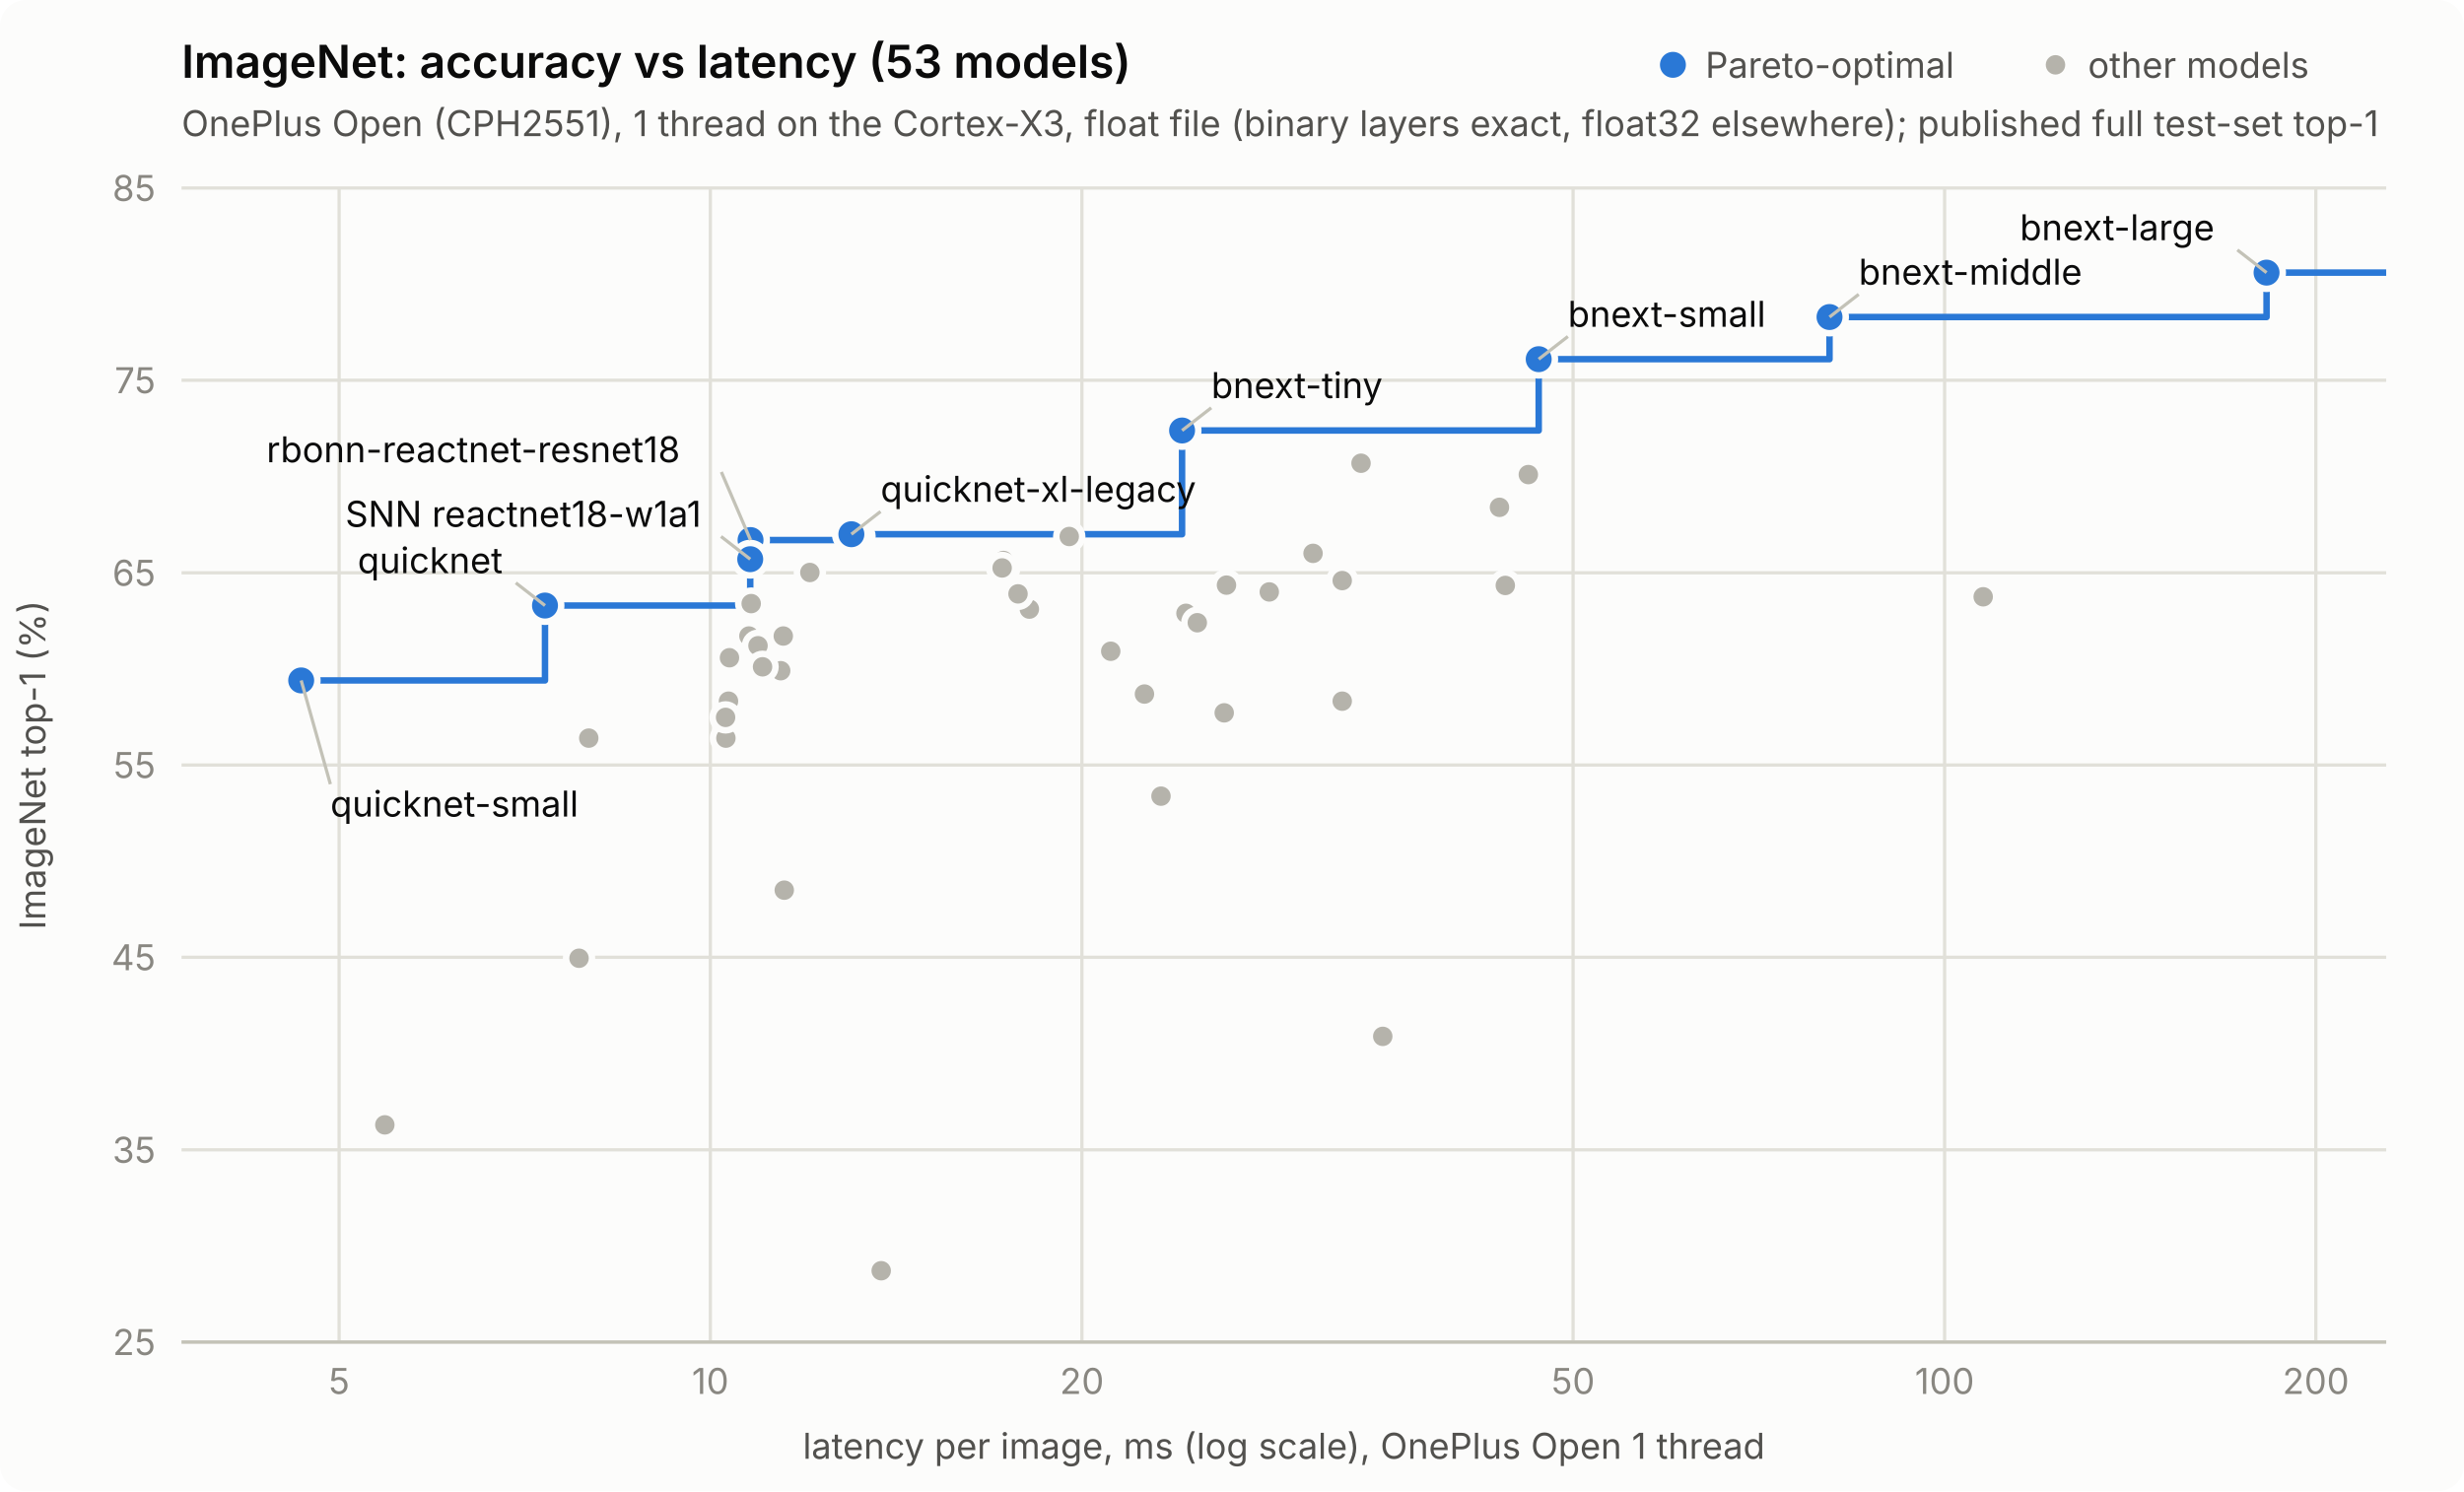
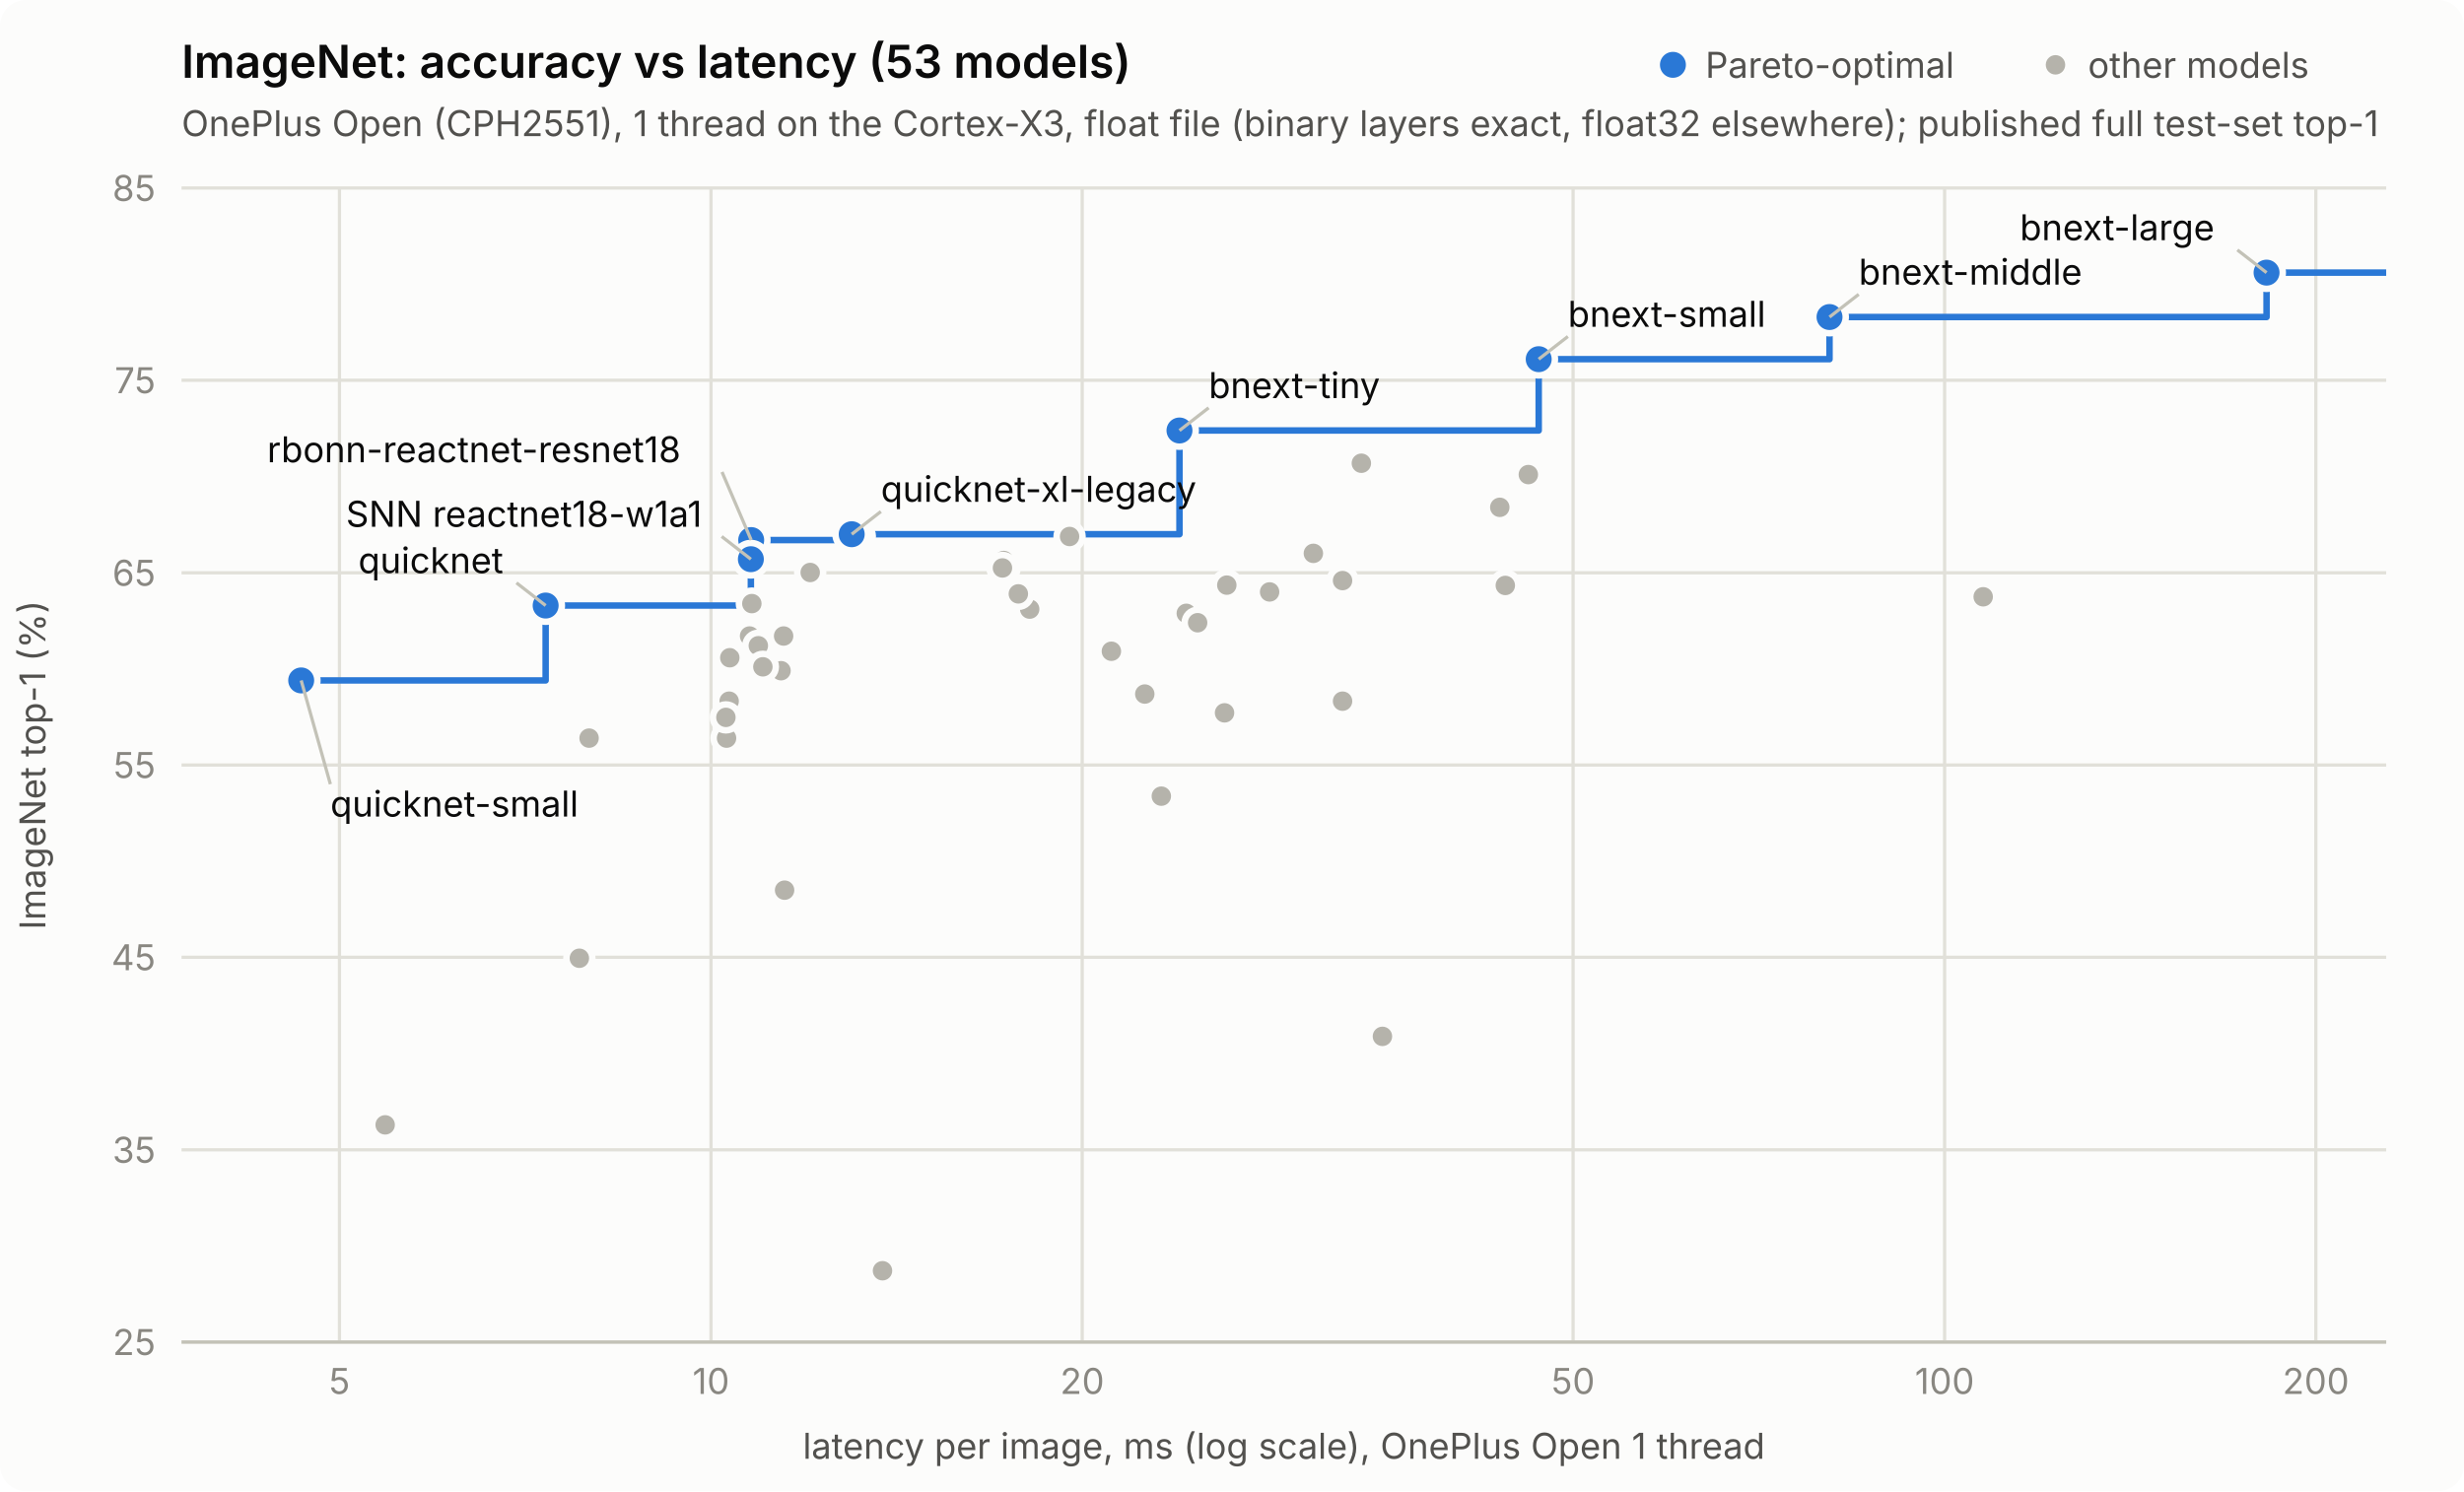
<svg xmlns="http://www.w3.org/2000/svg" viewBox="0 0 760 460" width="760" height="460" role="img" aria-label="ImageNet: accuracy vs latency (53 models)">
  <style>svg{font-family:system-ui,-apple-system,'Segoe UI',sans-serif} .tick{font-size:11px;font-variant-numeric:tabular-nums} .title{font-size:14px;font-weight:600} .sub,.alabel,.lab{font-size:11px} .hit{fill:#000;fill-opacity:0} .bg{fill:#fcfcfb} .grid{stroke:#e1e0d9;stroke-width:1} .axis{stroke:#c3c2b7;stroke-width:1} .tick{fill:#898781} .title{fill:#0b0b0b} .sub,.alabel{fill:#52514e} .lab{fill:#0b0b0b} .front{fill:none;stroke:#2a78d6;stroke-width:2;stroke-linejoin:round} .dot-f{fill:#2a78d6;stroke:#fcfcfb;stroke-width:2} .dot-o{fill:#b5b3ab;stroke:#fcfcfb;stroke-width:2} .hit:hover + .dot-o,.hit:hover + .dot-f{stroke:#0b0b0b} @media (prefers-color-scheme: dark){.bg{fill:#1a1a19} .grid{stroke:#2c2c2a;stroke-width:1} .axis{stroke:#383835;stroke-width:1} .tick{fill:#898781} .title{fill:#f0efec} .sub,.alabel{fill:#c3c2b7} .lab{fill:#f0efec} .front{fill:none;stroke:#3987e5;stroke-width:2;stroke-linejoin:round} .dot-f{fill:#3987e5;stroke:#1a1a19;stroke-width:2} .dot-o{fill:#6b6a65;stroke:#1a1a19;stroke-width:2} .hit:hover + .dot-o,.hit:hover + .dot-f{stroke:#f0efec}}</style>
  <rect class="bg" x="0" y="0" width="760" height="460" rx="8" />
  <text class="title" x="56" y="24">ImageNet: accuracy vs latency (53 models)</text>
  <text class="sub" x="56" y="42">OnePlus Open (CPH2551), 1 thread on the Cortex-X3, float file (binary layers exact, float32 elsewhere); published full test-set top-1</text>
  <line class="grid" x1="56" x2="736" y1="414.0" y2="414.0" />
  <text class="tick" x="48" y="418.0" text-anchor="end">25</text>
  <line class="grid" x1="56" x2="736" y1="354.7" y2="354.7" />
  <text class="tick" x="48" y="358.7" text-anchor="end">35</text>
  <line class="grid" x1="56" x2="736" y1="295.3" y2="295.3" />
  <text class="tick" x="48" y="299.3" text-anchor="end">45</text>
  <line class="grid" x1="56" x2="736" y1="236.0" y2="236.0" />
  <text class="tick" x="48" y="240.0" text-anchor="end">55</text>
  <line class="grid" x1="56" x2="736" y1="176.7" y2="176.7" />
  <text class="tick" x="48" y="180.7" text-anchor="end">65</text>
  <line class="grid" x1="56" x2="736" y1="117.3" y2="117.3" />
  <text class="tick" x="48" y="121.3" text-anchor="end">75</text>
  <line class="grid" x1="56" x2="736" y1="58.0" y2="58.0" />
  <text class="tick" x="48" y="62.0" text-anchor="end">85</text>
-   <line class="grid" x1="104.6" x2="104.6" y1="58" y2="414" />
-   <text class="tick" x="104.6" y="430" text-anchor="middle">5</text>
-   <line class="grid" x1="219.1" x2="219.1" y1="58" y2="414" />
-   <text class="tick" x="219.1" y="430" text-anchor="middle">10</text>
-   <line class="grid" x1="333.7" x2="333.7" y1="58" y2="414" />
-   <text class="tick" x="333.7" y="430" text-anchor="middle">20</text>
+   <line class="grid" x1="104.7" x2="104.7" y1="58" y2="414" />
+   <text class="tick" x="104.7" y="430" text-anchor="middle">5</text>
+   <line class="grid" x1="219.3" x2="219.3" y1="58" y2="414" />
+   <text class="tick" x="219.3" y="430" text-anchor="middle">10</text>
+   <line class="grid" x1="333.8" x2="333.8" y1="58" y2="414" />
+   <text class="tick" x="333.8" y="430" text-anchor="middle">20</text>
  <line class="grid" x1="485.2" x2="485.2" y1="58" y2="414" />
  <text class="tick" x="485.2" y="430" text-anchor="middle">50</text>
  <line class="grid" x1="599.8" x2="599.8" y1="58" y2="414" />
  <text class="tick" x="599.8" y="430" text-anchor="middle">100</text>
  <line class="grid" x1="714.3" x2="714.3" y1="58" y2="414" />
  <text class="tick" x="714.3" y="430" text-anchor="middle">200</text>
  <line class="axis" x1="56" x2="736" y1="414" y2="414" />
  <text class="alabel" x="396.0" y="450" text-anchor="middle">latency per image, ms (log scale), OnePlus Open 1 thread</text>
  <text class="alabel" transform="translate(14 236.0) rotate(-90)" text-anchor="middle">ImageNet top-1 (%)</text>
-   <path class="front" d="M92.9,209.9 H168.1 V186.8 H231.4 V172.5 H231.5 V166.6 H262.6 V164.8 H364.6 V132.8 H474.6 V110.8 H564.3 V97.8 H699.1 V84.1 H736.0" />
+   <path class="front" d="M92.9,209.9 H168.3 V186.8 H231.6 V172.5 H231.7 V166.6 H262.7 V164.8 H363.8 V132.8 H474.6 V110.8 H564.3 V97.8 H699.1 V84.1 H736.0" />
  <g>
    <circle class="hit" cx="231.7" cy="198.1" r="12" />
    <circle class="dot-o" cx="231.7" cy="198.1" r="4" />
  </g>
  <g>
-     <circle class="hit" cx="309.7" cy="175.5" r="12" />
-     <circle class="dot-o" cx="309.7" cy="175.5" r="4" />
-   </g>
-   <g>
-     <circle class="hit" cx="329.8" cy="165.5" r="12" />
-     <circle class="dot-o" cx="329.8" cy="165.5" r="4" />
-   </g>
-   <g>
-     <circle class="hit" cx="462.5" cy="156.5" r="12" />
-     <circle class="dot-o" cx="462.5" cy="156.5" r="4" />
+     <circle class="hit" cx="309.8" cy="175.5" r="12" />
+     <circle class="dot-o" cx="309.8" cy="175.5" r="4" />
+   </g>
+   <g>
+     <circle class="hit" cx="329.9" cy="165.5" r="12" />
+     <circle class="dot-o" cx="329.9" cy="165.5" r="4" />
+   </g>
+   <g>
+     <circle class="hit" cx="462.6" cy="156.5" r="12" />
+     <circle class="dot-o" cx="462.6" cy="156.5" r="4" />
  </g>
  <g>
    <circle class="hit" cx="471.4" cy="146.4" r="12" />
    <circle class="dot-o" cx="471.4" cy="146.4" r="4" />
  </g>
  <g>
-     <circle class="hit" cx="391.5" cy="182.6" r="12" />
-     <circle class="dot-o" cx="391.5" cy="182.6" r="4" />
-   </g>
-   <g>
-     <circle class="hit" cx="405.0" cy="170.7" r="12" />
-     <circle class="dot-o" cx="405.0" cy="170.7" r="4" />
-   </g>
-   <g>
-     <circle class="hit" cx="426.5" cy="319.7" r="12" />
-     <circle class="dot-o" cx="426.5" cy="319.7" r="4" />
-   </g>
-   <g>
-     <circle class="hit" cx="271.8" cy="392.0" r="12" />
-     <circle class="dot-o" cx="271.8" cy="392.0" r="4" />
-   </g>
-   <g>
-     <circle class="hit" cx="234.2" cy="198.0" r="12" />
-     <circle class="dot-o" cx="234.2" cy="198.0" r="4" />
-   </g>
-   <g>
-     <circle class="hit" cx="309.5" cy="172.9" r="12" />
-     <circle class="dot-o" cx="309.5" cy="172.9" r="4" />
-   </g>
-   <g>
-     <circle class="hit" cx="353.0" cy="214.1" r="12" />
-     <circle class="dot-o" cx="353.0" cy="214.1" r="4" />
-   </g>
-   <g>
-     <circle class="hit" cx="378.3" cy="180.5" r="12" />
-     <circle class="dot-o" cx="378.3" cy="180.5" r="4" />
-   </g>
-   <g>
-     <circle class="hit" cx="225.0" cy="202.9" r="12" />
-     <circle class="dot-o" cx="225.0" cy="202.9" r="4" />
-   </g>
-   <g>
-     <circle class="hit" cx="377.6" cy="219.9" r="12" />
-     <circle class="dot-o" cx="377.6" cy="219.9" r="4" />
-   </g>
-   <g>
-     <circle class="hit" cx="414.0" cy="216.3" r="12" />
-     <circle class="dot-o" cx="414.0" cy="216.3" r="4" />
+     <circle class="hit" cx="391.6" cy="182.6" r="12" />
+     <circle class="dot-o" cx="391.6" cy="182.6" r="4" />
+   </g>
+   <g>
+     <circle class="hit" cx="405.1" cy="170.7" r="12" />
+     <circle class="dot-o" cx="405.1" cy="170.7" r="4" />
+   </g>
+   <g>
+     <circle class="hit" cx="426.4" cy="319.7" r="12" />
+     <circle class="dot-o" cx="426.4" cy="319.7" r="4" />
+   </g>
+   <g>
+     <circle class="hit" cx="272.2" cy="392.0" r="12" />
+     <circle class="dot-o" cx="272.2" cy="392.0" r="4" />
+   </g>
+   <g>
+     <circle class="hit" cx="234.3" cy="198.0" r="12" />
+     <circle class="dot-o" cx="234.3" cy="198.0" r="4" />
+   </g>
+   <g>
+     <circle class="hit" cx="309.6" cy="172.9" r="12" />
+     <circle class="dot-o" cx="309.6" cy="172.9" r="4" />
+   </g>
+   <g>
+     <circle class="hit" cx="353.1" cy="214.1" r="12" />
+     <circle class="dot-o" cx="353.1" cy="214.1" r="4" />
+   </g>
+   <g>
+     <circle class="hit" cx="378.4" cy="180.5" r="12" />
+     <circle class="dot-o" cx="378.4" cy="180.5" r="4" />
+   </g>
+   <g>
+     <circle class="hit" cx="225.1" cy="202.9" r="12" />
+     <circle class="dot-o" cx="225.1" cy="202.9" r="4" />
+   </g>
+   <g>
+     <circle class="hit" cx="377.7" cy="219.9" r="12" />
+     <circle class="dot-o" cx="377.7" cy="219.9" r="4" />
+   </g>
+   <g>
+     <circle class="hit" cx="414.1" cy="216.3" r="12" />
+     <circle class="dot-o" cx="414.1" cy="216.3" r="4" />
  </g>
  <g>
    <circle class="hit" cx="611.7" cy="184.1" r="12" />
    <circle class="dot-o" cx="611.7" cy="184.1" r="4" />
  </g>
  <g>
-     <circle class="hit" cx="223.9" cy="227.7" r="12" />
-     <circle class="dot-o" cx="223.9" cy="227.7" r="4" />
-   </g>
-   <g>
-     <circle class="hit" cx="181.6" cy="227.7" r="12" />
-     <circle class="dot-o" cx="181.6" cy="227.7" r="4" />
-   </g>
-   <g>
-     <circle class="hit" cx="118.7" cy="347.0" r="12" />
-     <circle class="dot-o" cx="118.7" cy="347.0" r="4" />
-   </g>
-   <g>
-     <circle class="hit" cx="342.6" cy="200.9" r="12" />
-     <circle class="dot-o" cx="342.6" cy="200.9" r="4" />
-   </g>
-   <g>
-     <circle class="hit" cx="365.8" cy="189.2" r="12" />
-     <circle class="dot-o" cx="365.8" cy="189.2" r="4" />
+     <circle class="hit" cx="224.1" cy="227.7" r="12" />
+     <circle class="dot-o" cx="224.1" cy="227.7" r="4" />
+   </g>
+   <g>
+     <circle class="hit" cx="181.7" cy="227.7" r="12" />
+     <circle class="dot-o" cx="181.7" cy="227.7" r="4" />
+   </g>
+   <g>
+     <circle class="hit" cx="118.8" cy="347.0" r="12" />
+     <circle class="dot-o" cx="118.8" cy="347.0" r="4" />
+   </g>
+   <g>
+     <circle class="hit" cx="342.8" cy="200.9" r="12" />
+     <circle class="dot-o" cx="342.8" cy="200.9" r="4" />
+   </g>
+   <g>
+     <circle class="hit" cx="365.9" cy="189.2" r="12" />
+     <circle class="dot-o" cx="365.9" cy="189.2" r="4" />
  </g>
  <g>
    <circle class="hit" cx="464.3" cy="180.6" r="12" />
    <circle class="dot-o" cx="464.3" cy="180.6" r="4" />
  </g>
  <g>
-     <circle class="hit" cx="414.0" cy="179.1" r="12" />
-     <circle class="dot-o" cx="414.0" cy="179.1" r="4" />
-   </g>
-   <g>
-     <circle class="hit" cx="224.7" cy="216.3" r="12" />
-     <circle class="dot-o" cx="224.7" cy="216.3" r="4" />
-   </g>
-   <g>
-     <circle class="hit" cx="223.8" cy="221.3" r="12" />
-     <circle class="dot-o" cx="223.8" cy="221.3" r="4" />
-   </g>
-   <g>
-     <circle class="hit" cx="358.1" cy="245.6" r="12" />
-     <circle class="dot-o" cx="358.1" cy="245.6" r="4" />
-   </g>
-   <g>
-     <circle class="hit" cx="369.3" cy="192.1" r="12" />
-     <circle class="dot-o" cx="369.3" cy="192.1" r="4" />
-   </g>
-   <g>
-     <circle class="hit" cx="265.1" cy="165.4" r="12" />
-     <circle class="dot-o" cx="265.1" cy="165.4" r="4" />
-   </g>
-   <g>
-     <circle class="hit" cx="249.8" cy="176.6" r="12" />
-     <circle class="dot-o" cx="249.8" cy="176.6" r="4" />
-   </g>
-   <g>
-     <circle class="hit" cx="178.6" cy="295.6" r="12" />
-     <circle class="dot-o" cx="178.6" cy="295.6" r="4" />
-   </g>
-   <g>
-     <circle class="hit" cx="230.0" cy="196.7" r="12" />
-     <circle class="dot-o" cx="230.0" cy="196.7" r="4" />
-   </g>
-   <g>
-     <circle class="hit" cx="229.9" cy="196.4" r="12" />
-     <circle class="dot-o" cx="229.9" cy="196.4" r="4" />
-   </g>
-   <g>
-     <circle class="hit" cx="231.0" cy="196.2" r="12" />
-     <circle class="dot-o" cx="231.0" cy="196.2" r="4" />
-   </g>
-   <g>
-     <circle class="hit" cx="419.8" cy="142.9" r="12" />
-     <circle class="dot-o" cx="419.8" cy="142.9" r="4" />
-   </g>
-   <g>
-     <circle class="hit" cx="240.8" cy="206.9" r="12" />
-     <circle class="dot-o" cx="240.8" cy="206.9" r="4" />
-   </g>
-   <g>
-     <circle class="hit" cx="317.5" cy="187.9" r="12" />
-     <circle class="dot-o" cx="317.5" cy="187.9" r="4" />
-   </g>
-   <g>
-     <circle class="hit" cx="233.8" cy="199.2" r="12" />
-     <circle class="dot-o" cx="233.8" cy="199.2" r="4" />
-   </g>
-   <g>
-     <circle class="hit" cx="309.1" cy="175.2" r="12" />
-     <circle class="dot-o" cx="309.1" cy="175.2" r="4" />
-   </g>
-   <g>
-     <circle class="hit" cx="241.6" cy="196.2" r="12" />
-     <circle class="dot-o" cx="241.6" cy="196.2" r="4" />
-   </g>
-   <g>
-     <circle class="hit" cx="235.2" cy="205.7" r="12" />
-     <circle class="dot-o" cx="235.2" cy="205.7" r="4" />
-   </g>
-   <g>
-     <circle class="hit" cx="314.0" cy="183.2" r="12" />
-     <circle class="dot-o" cx="314.0" cy="183.2" r="4" />
-   </g>
-   <g>
-     <circle class="hit" cx="231.7" cy="186.2" r="12" />
-     <circle class="dot-o" cx="231.7" cy="186.2" r="4" />
-   </g>
-   <g>
-     <circle class="hit" cx="241.9" cy="274.6" r="12" />
-     <circle class="dot-o" cx="241.9" cy="274.6" r="4" />
+     <circle class="hit" cx="414.1" cy="179.1" r="12" />
+     <circle class="dot-o" cx="414.1" cy="179.1" r="4" />
+   </g>
+   <g>
+     <circle class="hit" cx="224.9" cy="216.3" r="12" />
+     <circle class="dot-o" cx="224.9" cy="216.3" r="4" />
+   </g>
+   <g>
+     <circle class="hit" cx="223.9" cy="221.3" r="12" />
+     <circle class="dot-o" cx="223.9" cy="221.3" r="4" />
+   </g>
+   <g>
+     <circle class="hit" cx="358.2" cy="245.6" r="12" />
+     <circle class="dot-o" cx="358.2" cy="245.6" r="4" />
+   </g>
+   <g>
+     <circle class="hit" cx="369.4" cy="192.1" r="12" />
+     <circle class="dot-o" cx="369.4" cy="192.1" r="4" />
+   </g>
+   <g>
+     <circle class="hit" cx="265.2" cy="165.4" r="12" />
+     <circle class="dot-o" cx="265.2" cy="165.4" r="4" />
+   </g>
+   <g>
+     <circle class="hit" cx="249.9" cy="176.6" r="12" />
+     <circle class="dot-o" cx="249.9" cy="176.6" r="4" />
+   </g>
+   <g>
+     <circle class="hit" cx="178.7" cy="295.6" r="12" />
+     <circle class="dot-o" cx="178.7" cy="295.6" r="4" />
+   </g>
+   <g>
+     <circle class="hit" cx="230.1" cy="196.7" r="12" />
+     <circle class="dot-o" cx="230.1" cy="196.7" r="4" />
+   </g>
+   <g>
+     <circle class="hit" cx="230.0" cy="196.4" r="12" />
+     <circle class="dot-o" cx="230.0" cy="196.4" r="4" />
+   </g>
+   <g>
+     <circle class="hit" cx="231.2" cy="196.2" r="12" />
+     <circle class="dot-o" cx="231.2" cy="196.2" r="4" />
+   </g>
+   <g>
+     <circle class="hit" cx="419.9" cy="142.9" r="12" />
+     <circle class="dot-o" cx="419.9" cy="142.9" r="4" />
+   </g>
+   <g>
+     <circle class="hit" cx="240.9" cy="206.9" r="12" />
+     <circle class="dot-o" cx="240.9" cy="206.9" r="4" />
+   </g>
+   <g>
+     <circle class="hit" cx="317.6" cy="187.9" r="12" />
+     <circle class="dot-o" cx="317.6" cy="187.9" r="4" />
+   </g>
+   <g>
+     <circle class="hit" cx="233.9" cy="199.2" r="12" />
+     <circle class="dot-o" cx="233.9" cy="199.2" r="4" />
+   </g>
+   <g>
+     <circle class="hit" cx="309.2" cy="175.2" r="12" />
+     <circle class="dot-o" cx="309.2" cy="175.2" r="4" />
+   </g>
+   <g>
+     <circle class="hit" cx="241.7" cy="196.2" r="12" />
+     <circle class="dot-o" cx="241.7" cy="196.2" r="4" />
+   </g>
+   <g>
+     <circle class="hit" cx="235.3" cy="205.7" r="12" />
+     <circle class="dot-o" cx="235.3" cy="205.7" r="4" />
+   </g>
+   <g>
+     <circle class="hit" cx="314.1" cy="183.2" r="12" />
+     <circle class="dot-o" cx="314.1" cy="183.2" r="4" />
+   </g>
+   <g>
+     <circle class="hit" cx="231.9" cy="186.2" r="12" />
+     <circle class="dot-o" cx="231.9" cy="186.2" r="4" />
+   </g>
+   <g>
+     <circle class="hit" cx="242.0" cy="274.6" r="12" />
+     <circle class="dot-o" cx="242.0" cy="274.6" r="4" />
  </g>
  <g>
    <circle class="hit" cx="699.1" cy="84.1" r="12" />
    <circle class="dot-f" cx="699.1" cy="84.1" r="5" />
  </g>
  <g>
    <circle class="hit" cx="564.3" cy="97.8" r="12" />
    <circle class="dot-f" cx="564.3" cy="97.8" r="5" />
  </g>
  <g>
    <circle class="hit" cx="474.6" cy="110.8" r="12" />
    <circle class="dot-f" cx="474.6" cy="110.8" r="5" />
  </g>
  <g>
-     <circle class="hit" cx="364.6" cy="132.8" r="12" />
-     <circle class="dot-f" cx="364.6" cy="132.8" r="5" />
-   </g>
-   <g>
-     <circle class="hit" cx="168.1" cy="186.8" r="12" />
-     <circle class="dot-f" cx="168.1" cy="186.8" r="5" />
+     <circle class="hit" cx="363.8" cy="132.8" r="12" />
+     <circle class="dot-f" cx="363.8" cy="132.8" r="5" />
+   </g>
+   <g>
+     <circle class="hit" cx="168.3" cy="186.8" r="12" />
+     <circle class="dot-f" cx="168.3" cy="186.8" r="5" />
  </g>
  <g>
    <circle class="hit" cx="92.9" cy="209.9" r="12" />
    <circle class="dot-f" cx="92.9" cy="209.9" r="5" />
  </g>
  <g>
-     <circle class="hit" cx="262.6" cy="164.8" r="12" />
-     <circle class="dot-f" cx="262.6" cy="164.8" r="5" />
-   </g>
-   <g>
-     <circle class="hit" cx="231.5" cy="166.6" r="12" />
-     <circle class="dot-f" cx="231.5" cy="166.6" r="5" />
-   </g>
-   <g>
-     <circle class="hit" cx="231.4" cy="172.5" r="12" />
-     <circle class="dot-f" cx="231.4" cy="172.5" r="5" />
+     <circle class="hit" cx="262.7" cy="164.8" r="12" />
+     <circle class="dot-f" cx="262.7" cy="164.8" r="5" />
+   </g>
+   <g>
+     <circle class="hit" cx="231.7" cy="166.6" r="12" />
+     <circle class="dot-f" cx="231.7" cy="166.6" r="5" />
+   </g>
+   <g>
+     <circle class="hit" cx="231.6" cy="172.5" r="12" />
+     <circle class="dot-f" cx="231.6" cy="172.5" r="5" />
  </g>
  <line class="axis" x1="92.9" y1="209.9" x2="101.9" y2="241.9" />
  <text class="lab" x="101.9" y="251.9">quicknet-small</text>
-   <line class="axis" x1="168.1" y1="186.8" x2="159.1" y2="179.8" />
-   <text class="lab" x="110.3" y="176.8">quicknet</text>
-   <line class="axis" x1="231.4" y1="172.5" x2="222.4" y2="165.5" />
-   <text class="lab" x="106.5" y="162.5">SNN reactnet18-w1a1</text>
-   <line class="axis" x1="231.5" y1="166.6" x2="222.5" y2="145.6" />
-   <text class="lab" x="82.2" y="142.6">rbonn-reactnet-resnet18</text>
-   <line class="axis" x1="262.6" y1="164.8" x2="271.6" y2="157.8" />
-   <text class="lab" x="271.6" y="154.8">quicknet-xl-legacy</text>
-   <line class="axis" x1="364.6" y1="132.8" x2="373.6" y2="125.8" />
-   <text class="lab" x="373.6" y="122.8">bnext-tiny</text>
+   <line class="axis" x1="168.3" y1="186.8" x2="159.3" y2="179.8" />
+   <text class="lab" x="110.5" y="176.8">quicknet</text>
+   <line class="axis" x1="231.6" y1="172.5" x2="222.6" y2="165.5" />
+   <text class="lab" x="106.7" y="162.5">SNN reactnet18-w1a1</text>
+   <line class="axis" x1="231.7" y1="166.6" x2="222.7" y2="145.6" />
+   <text class="lab" x="82.4" y="142.6">rbonn-reactnet-resnet18</text>
+   <line class="axis" x1="262.7" y1="164.8" x2="271.7" y2="157.8" />
+   <text class="lab" x="271.7" y="154.8">quicknet-xl-legacy</text>
+   <line class="axis" x1="363.8" y1="132.8" x2="372.8" y2="125.8" />
+   <text class="lab" x="372.8" y="122.8">bnext-tiny</text>
  <line class="axis" x1="474.6" y1="110.8" x2="483.6" y2="103.8" />
  <text class="lab" x="483.6" y="100.8">bnext-small</text>
  <line class="axis" x1="564.3" y1="97.8" x2="573.3" y2="90.8" />
  <text class="lab" x="573.3" y="87.8">bnext-middle</text>
  <line class="axis" x1="699.1" y1="84.1" x2="690.1" y2="77.1" />
  <text class="lab" x="623.0" y="74.1">bnext-large</text>
  <circle class="dot-f" cx="516" cy="20" r="5" />
  <text class="sub" x="526" y="24">Pareto-optimal</text>
  <circle class="dot-o" cx="634" cy="20" r="4" />
  <text class="sub" x="644" y="24">other models</text>
</svg>
